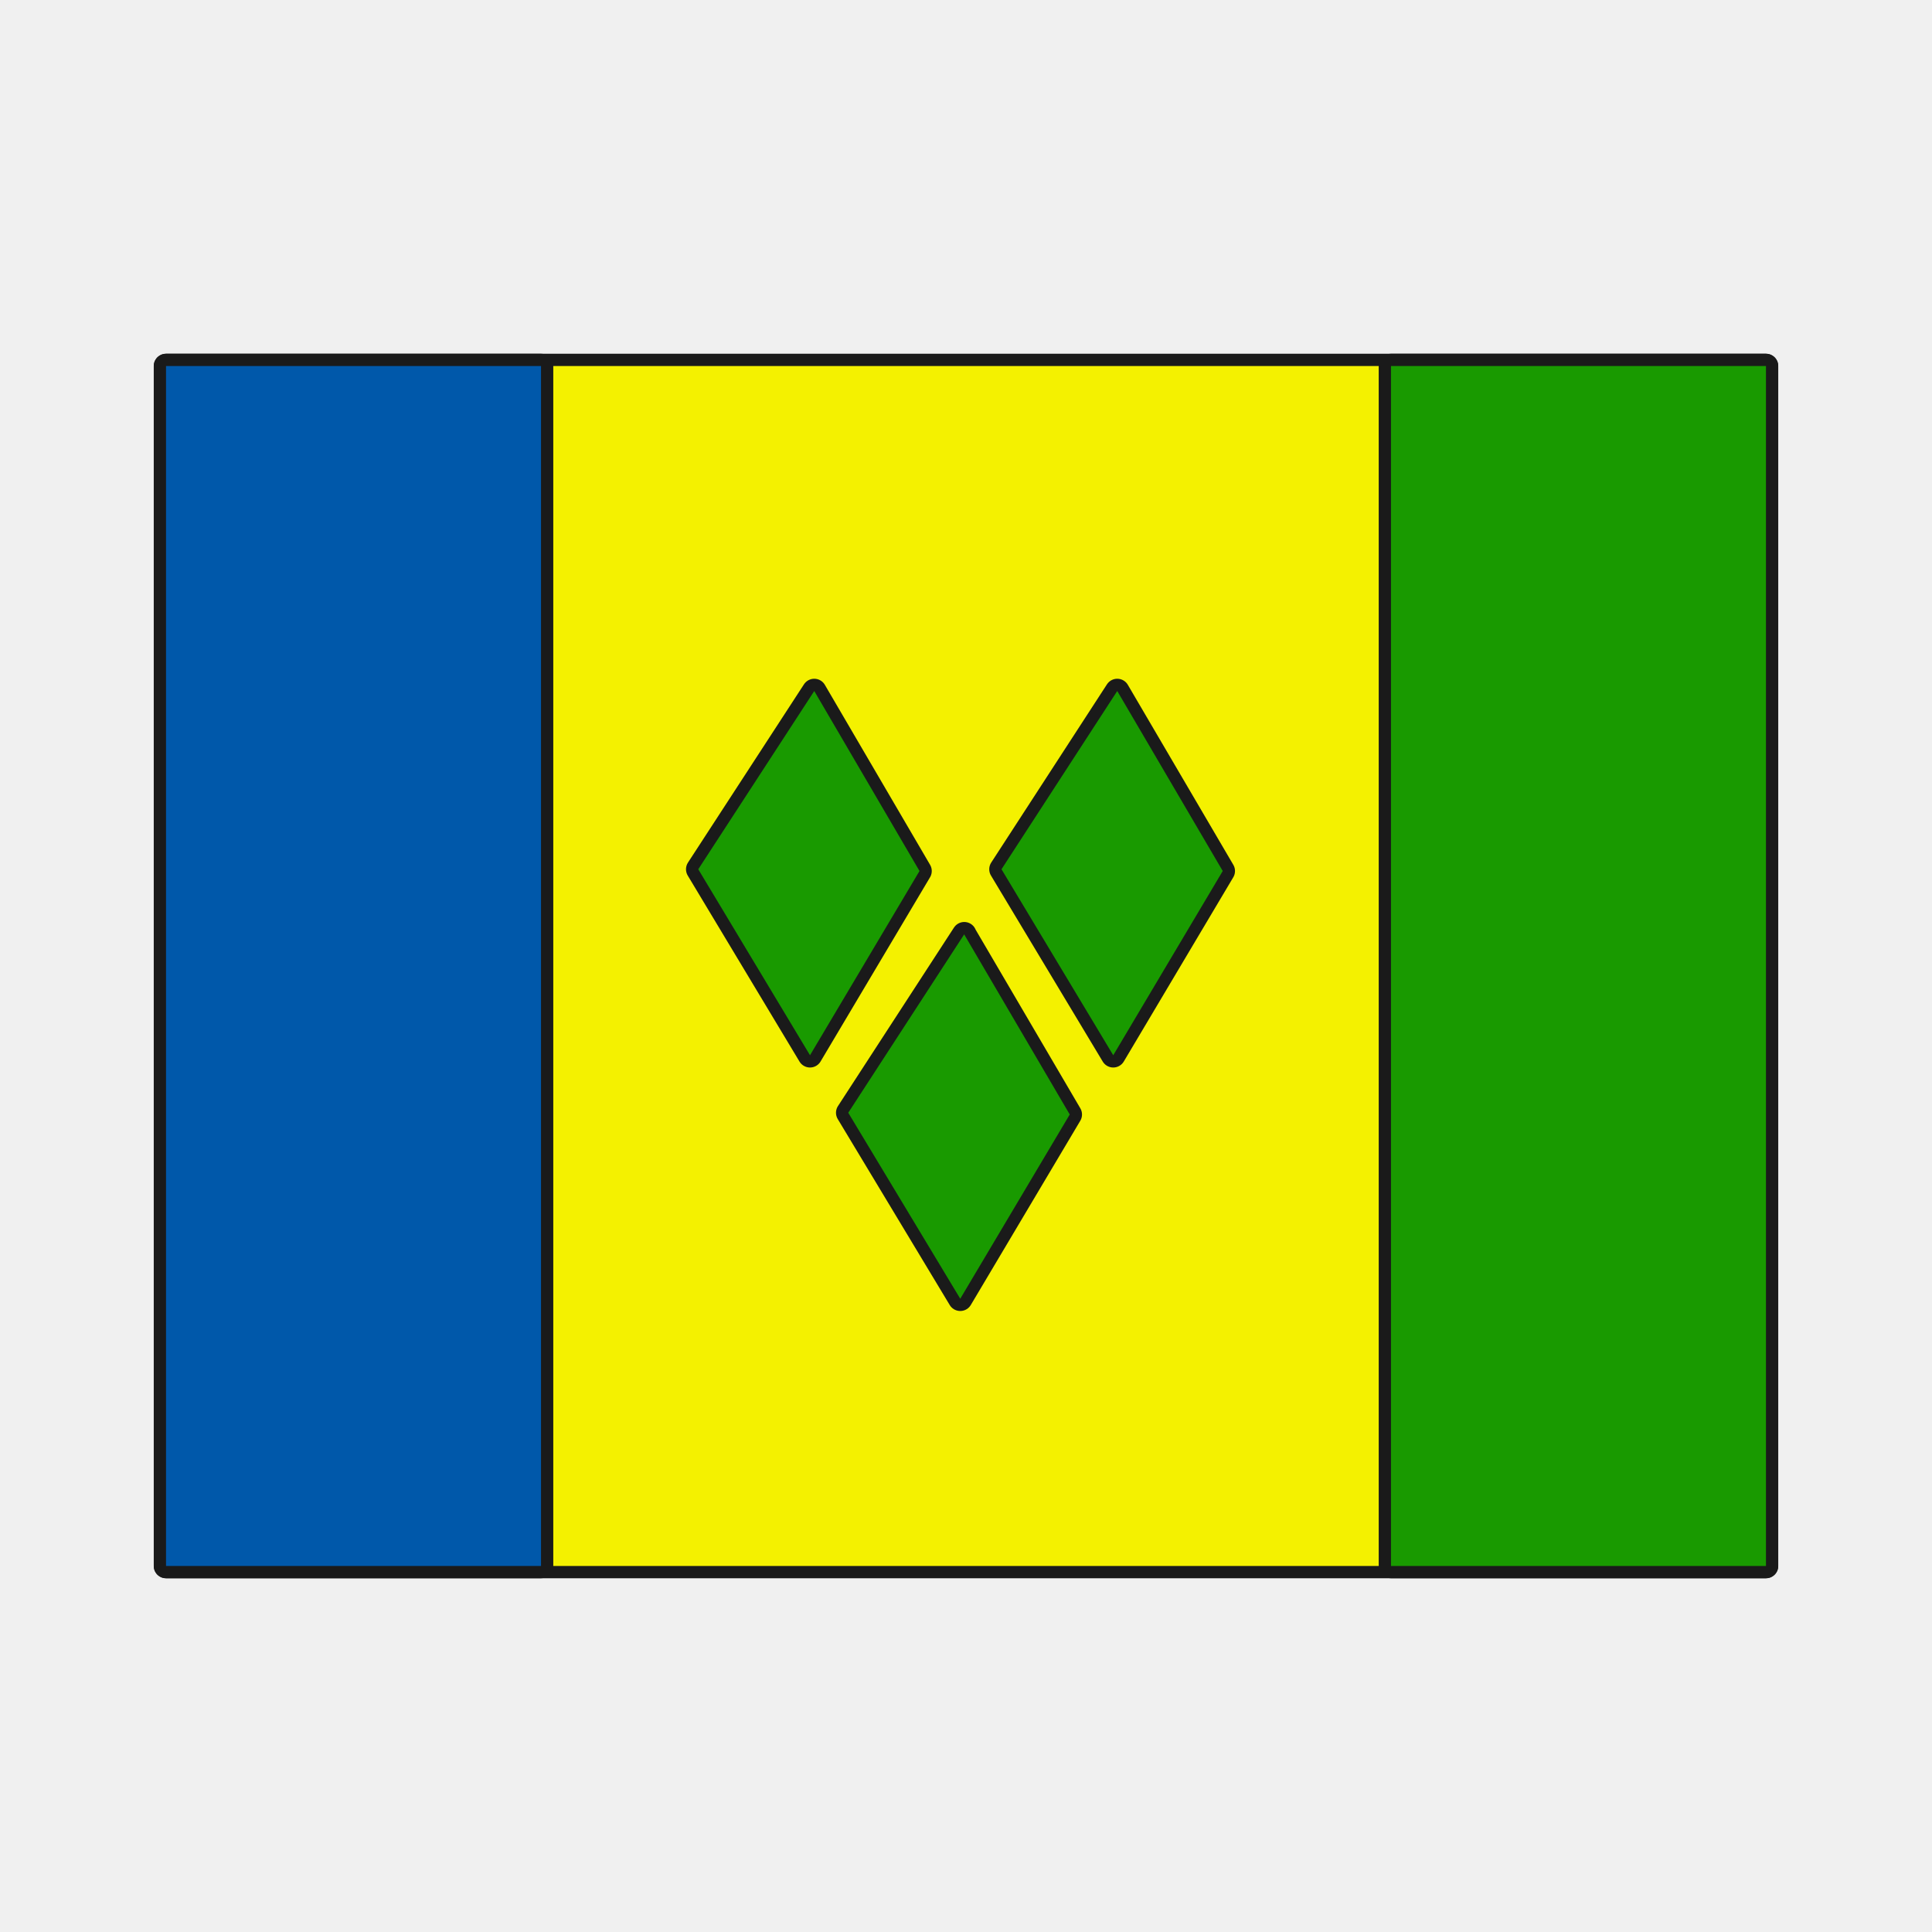
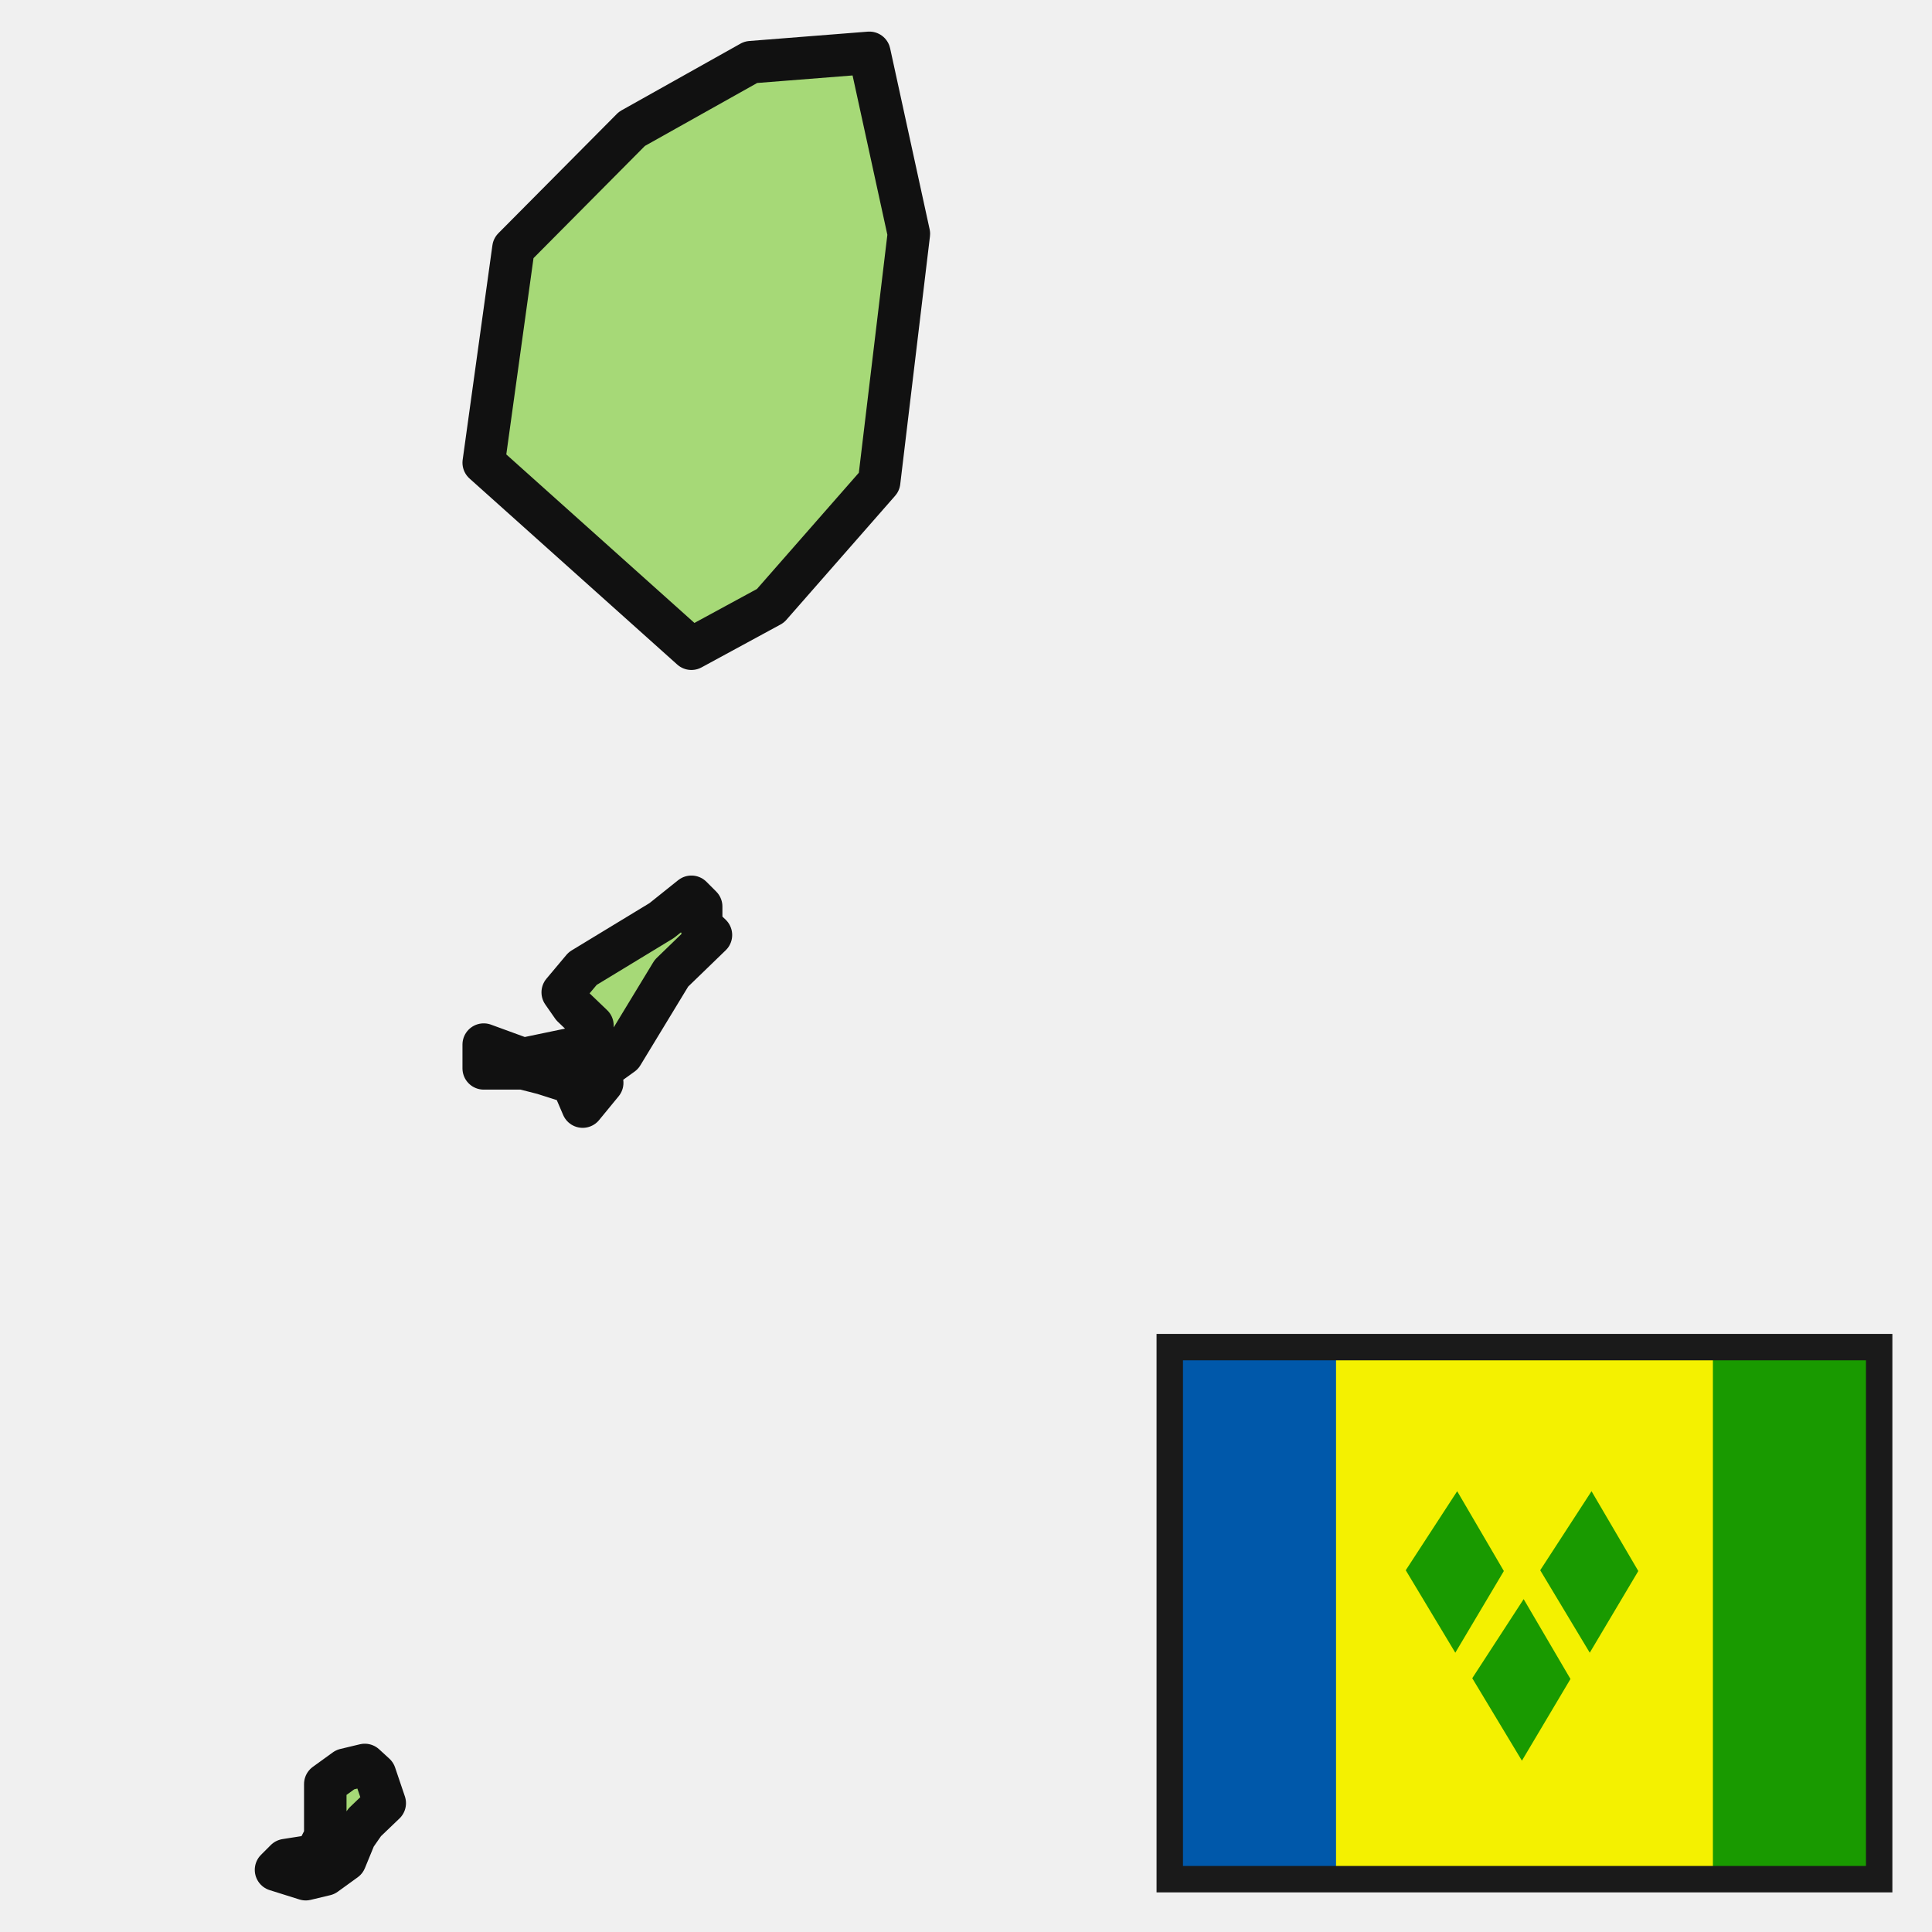
- <svg xmlns="http://www.w3.org/2000/svg" viewBox="0 0 512 512" data-copyright="© 2026 Sensory App House">
-   <g data-fit="1" transform="translate(44.00 97.00) scale(0.6625)">
+ <svg xmlns="http://www.w3.org/2000/svg" viewBox="0 0 512 512">
+   <g transform="translate(-131.15 -32.15) scale(1.1256)">
+     <path d="M 297.9 171.2 L 279.3 181.3 L 230.4 137.5 L 237.4 87.0 L 265.3 58.9 L 293.3 43.2 L 321.2 41.0 L 330.5 83.6 L 323.5 142.0 L 297.9 171.2 Z M 263.0 276.8 L 253.7 283.5 L 258.3 283.5 L 253.7 289.1 L 251.3 283.5 L 244.4 281.3 L 239.7 280.1 L 230.4 280.1 L 230.4 274.5 L 239.7 277.9 L 256.0 274.5 L 256.0 270.0 L 251.3 265.5 L 249.0 262.2 L 253.7 256.6 L 272.3 245.3 L 279.3 239.7 L 281.6 242.0 L 281.6 244.2 L 281.6 246.5 L 283.9 248.7 L 274.6 257.7 L 263.0 276.8 Z M 193.1 469.9 L 188.5 471.0 L 181.5 468.8 L 183.8 466.5 L 190.8 465.4 L 193.1 460.9 L 193.1 455.3 L 193.1 448.6 L 197.8 445.2 L 202.4 444.1 L 204.8 446.3 L 207.1 453.1 L 202.4 457.6 L 200.1 460.9 L 197.8 466.5 L 193.1 469.9 Z" fill="#a6d977" stroke="#111111" stroke-width="10" stroke-linejoin="round" fill-rule="evenodd" />
+   </g>
+   <rect x="310" y="357" width="188" height="141" fill="#ffffff" />
+   <g transform="translate(310 357) scale(0.29375)">
    <g fill-rule="evenodd">
-       <path fill="#f4f100" d="M0 0h640v480H0z" stroke="#1a1a1a" stroke-width="9.81" stroke-linejoin="round" stroke-linecap="round" paint-order="stroke fill" />
-       <path fill="#199a00" d="M490 0h150v480H490z" stroke="#1a1a1a" stroke-width="9.81" stroke-linejoin="round" stroke-linecap="round" paint-order="stroke fill" />
-       <path fill="#0058aa" d="M0 0h150v480H0z" stroke="#1a1a1a" stroke-width="9.81" stroke-linejoin="round" stroke-linecap="round" paint-order="stroke fill" />
-       <path fill="#199a00" d="m259.3 130-46.4 71.3 44.7 74.4 43.8-73.7zm121.2 0-46.3 71.3 44.7 74.4 43.8-73.7zm-61.2 97.3-46.4 71.4 44.8 74.4 43.8-73.7-42.2-72z" stroke="#1a1a1a" stroke-width="9.81" stroke-linejoin="round" stroke-linecap="round" paint-order="stroke fill" />
+       <path fill="#f4f100" d="M0 0h640v480H0z" />
+       <path fill="#199a00" d="M490 0h150v480H490z" />
+       <path fill="#0058aa" d="M0 0h150v480H0z" />
+       <path fill="#199a00" d="m259.3 130-46.4 71.3 44.7 74.4 43.8-73.7zm121.2 0-46.3 71.3 44.7 74.4 43.8-73.7zm-61.2 97.3-46.4 71.4 44.8 74.4 43.8-73.7-42.2-72z" />
    </g>
+     <rect x="1" y="1" width="638" height="478" fill="none" stroke="#000000" stroke-width="2" />
  </g>
+   <rect x="310" y="357" width="188" height="141" fill="none" stroke="#1a1a1a" stroke-width="7" />
</svg>
